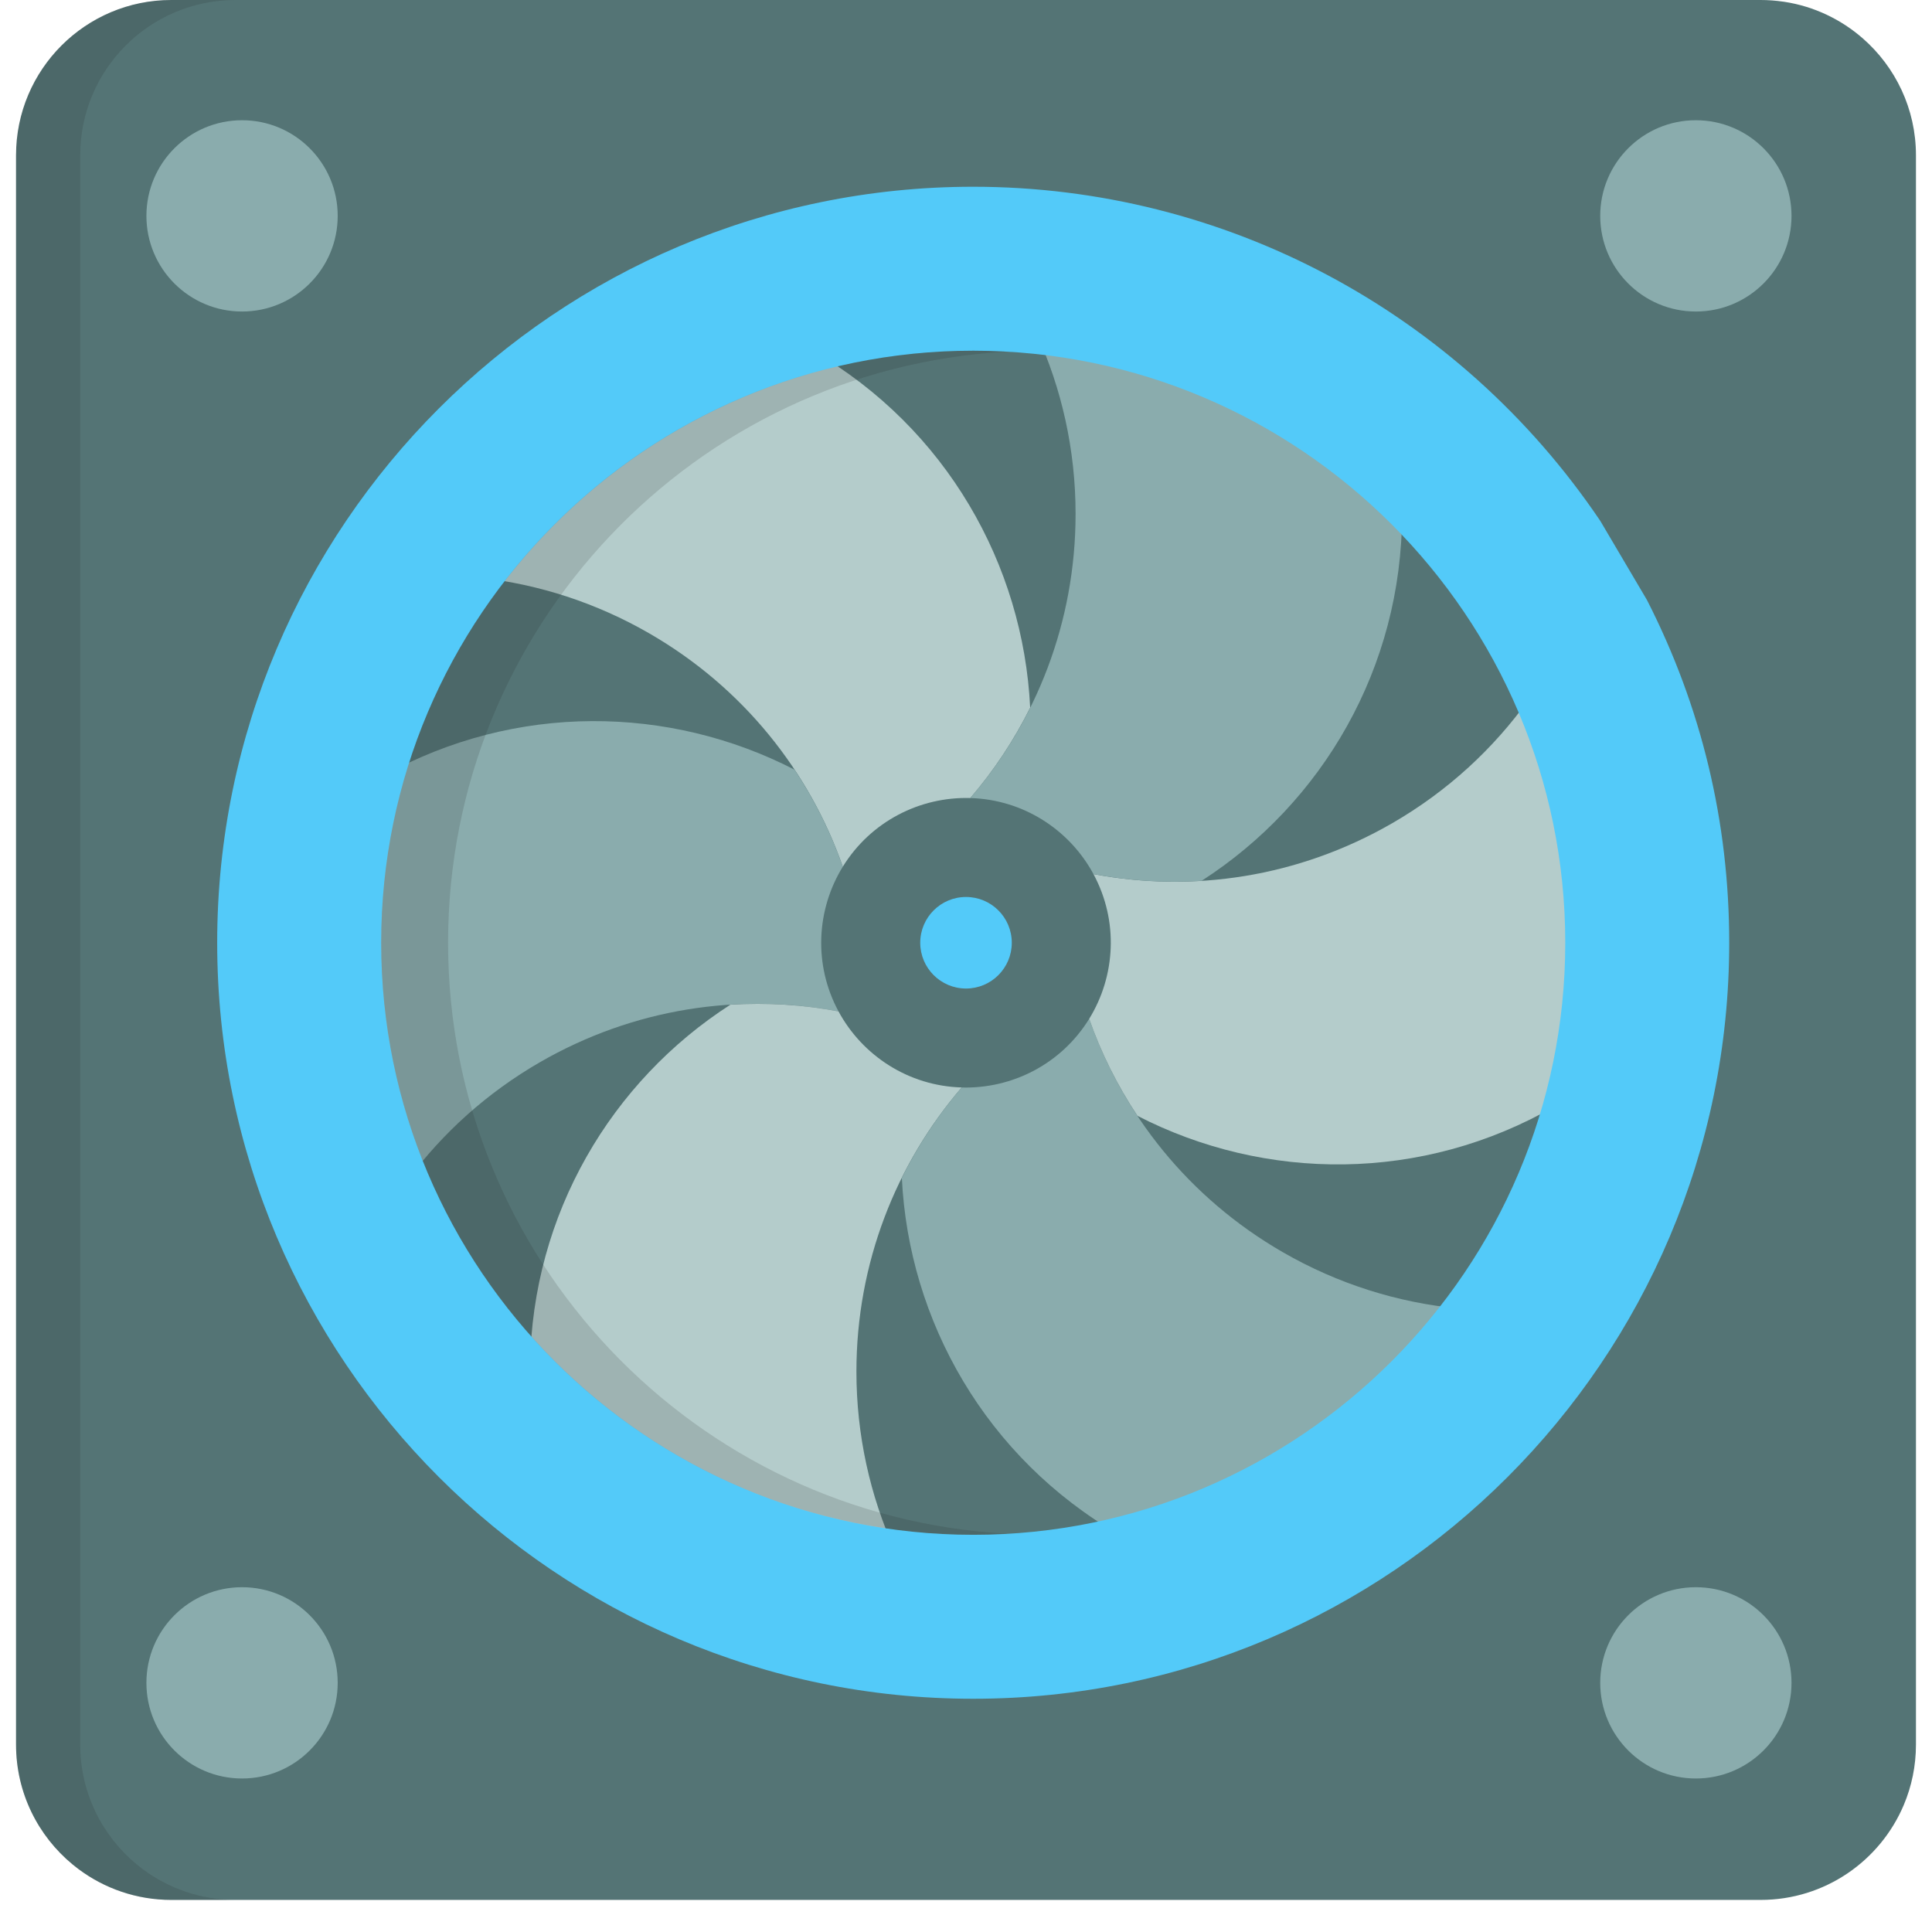
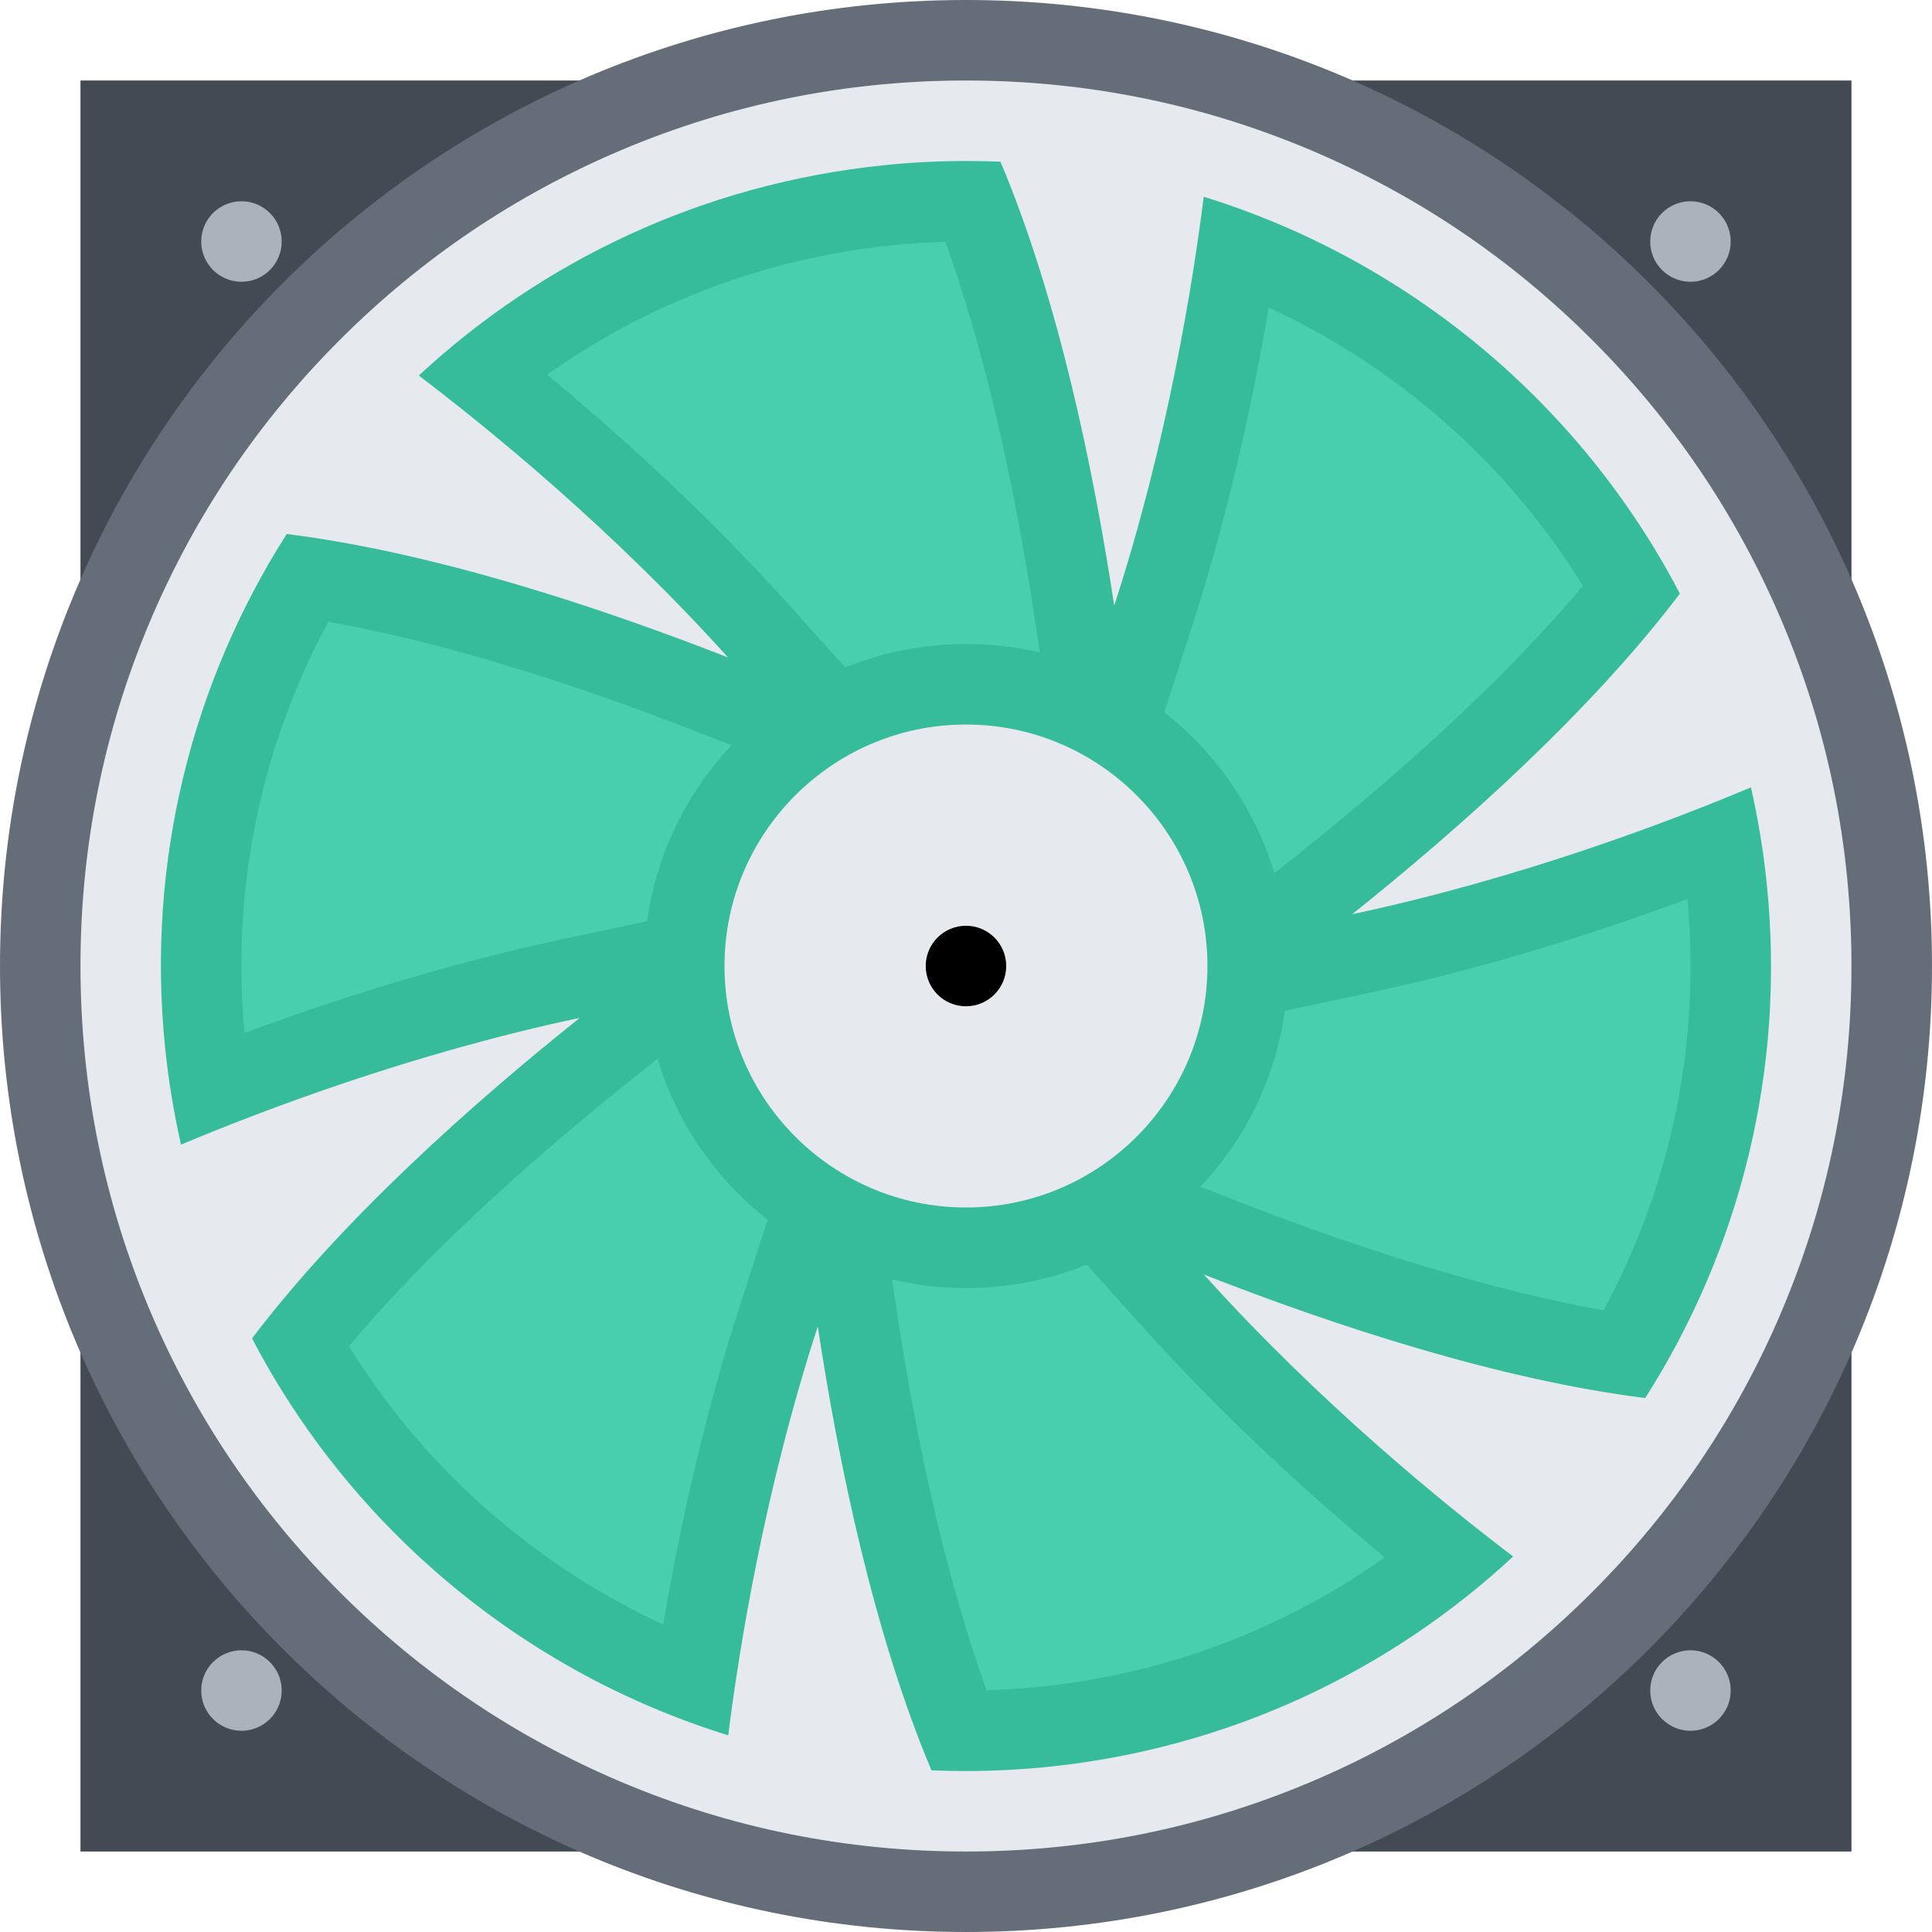
- <svg xmlns="http://www.w3.org/2000/svg" version="1.1" id="Layer_1" viewBox="0 0 520.646 520.646" xml:space="preserve">
-   <path style="fill:#547475;" d="M168.127,511.998h227v0.001h79.337c17.339,0,32.215-10.542,38.569-25.566  c2.119-5.008,3.289-10.514,3.289-16.294V366.807h-0.001V121.196h0.001V41.859c0-12.56-5.541-23.821-14.3-31.492  c-5.853-5.125-13.138-8.653-21.184-9.884c-0.104-0.015-0.209-0.024-0.31-0.04C478.547,0.156,476.524,0,474.464,0h-79.337H149.514  H46.183h-0.001C23.064,0,4.323,18.74,4.323,41.859v79.337h0.001v245.612H4.323V470.14c0,13.003,5.929,24.622,15.234,32.3  c0.349,0.289,0.71,0.564,1.071,0.842c0.17,0.133,0.337,0.271,0.509,0.401C28.122,508.906,36.792,512,46.183,512h96.537" />
-   <g style="opacity:0.15;">
-     <path style="fill:#231F20;" d="M37.919,503.281c-0.36-0.277-0.721-0.553-1.071-0.842c-9.304-7.678-15.234-19.297-15.234-32.3   V366.808h0.001V121.196h-0.001V41.859C21.614,18.74,40.354,0,63.473,0H46.183h-0.001C23.064,0,4.323,18.74,4.323,41.859v79.337   h0.001v245.612H4.323V470.14c0,13.003,5.929,24.622,15.234,32.3c0.349,0.289,0.71,0.564,1.071,0.842   c0.17,0.133,0.337,0.271,0.509,0.401C28.122,508.906,36.792,512,46.183,512h17.29c-9.391,0-18.061-3.094-25.046-8.318   C38.256,503.552,38.089,503.413,37.919,503.281z" />
-     <rect x="403.769" y="503.355" style="fill:#231F20;" width="0" height="17.29" />
+ <svg xmlns="http://www.w3.org/2000/svg" version="1.1" id="Layer_1" width="512" height="512" viewBox="0 0 512 512" enable-background="new 0 0 512 512" xml:space="preserve">
+   <g id="cooler">
+     <g>
+       <rect x="21.328" y="21.336" fill="#434A54" width="469.328" height="469.336" />
+     </g>
+     <path fill="#AAB2BC" d="M458.656,64c0,5.898-4.781,10.672-10.656,10.672c-5.906,0-10.672-4.773-10.672-10.672   c0-5.883,4.766-10.664,10.672-10.664C453.875,53.336,458.656,58.117,458.656,64z" />
+     <path fill="#AAB2BC" d="M74.656,64c0,5.898-4.781,10.672-10.656,10.672c-5.906,0-10.672-4.773-10.672-10.672   c0-5.883,4.766-10.664,10.672-10.664C69.875,53.336,74.656,58.117,74.656,64z" />
+     <path fill="#AAB2BC" d="M74.656,448c0,5.891-4.781,10.672-10.656,10.672c-5.906,0-10.672-4.781-10.672-10.672   c0-5.875,4.766-10.656,10.672-10.656C69.875,437.344,74.656,442.125,74.656,448z" />
+     <path fill="#AAB2BC" d="M458.656,448c0,5.891-4.781,10.672-10.656,10.672c-5.906,0-10.672-4.781-10.672-10.672   c0-5.875,4.766-10.656,10.672-10.656C453.875,437.344,458.656,442.125,458.656,448z" />
+     <path fill="#E6E9ED" d="M256,501.344c-33.125,0-65.266-6.5-95.5-19.281c-29.219-12.359-55.453-30.047-77.984-52.578   c-22.531-22.547-40.219-48.766-52.578-77.984c-12.797-30.25-19.281-62.375-19.281-95.5c0-33.117,6.484-65.25,19.281-95.484   c12.359-29.219,30.047-55.453,52.578-77.992c22.531-22.531,48.766-40.219,77.984-52.578c30.234-12.789,62.375-19.273,95.5-19.273   c33.109,0,65.25,6.484,95.484,19.273c29.219,12.359,55.453,30.047,77.984,52.578c22.531,22.539,40.219,48.773,52.578,77.992   c12.797,30.234,19.281,62.367,19.281,95.484c0,33.125-6.484,65.25-19.281,95.5c-12.359,29.219-30.047,55.438-52.578,77.984   c-22.531,22.531-48.766,40.219-77.984,52.578C321.25,494.844,289.109,501.344,256,501.344z" />
+     <path fill="#656D78" d="M256,0C114.609,0,0,114.617,0,256c0,141.391,114.609,256,256,256c141.375,0,256-114.609,256-256   C512,114.617,397.375,0,256,0z M421.922,421.938c-21.547,21.562-46.656,38.484-74.594,50.312   c-28.922,12.219-59.641,18.422-91.328,18.422c-31.703,0-62.422-6.203-91.344-18.422c-27.938-11.828-53.047-28.75-74.594-50.312   C68.5,400.375,51.578,375.281,39.75,347.344C27.531,318.422,21.328,287.688,21.328,256s6.203-62.414,18.422-91.328   c11.828-27.945,28.75-53.047,50.312-74.602c21.547-21.562,46.656-38.484,74.594-50.297C193.578,27.539,224.297,21.336,256,21.336   c31.688,0,62.406,6.203,91.328,18.438c27.938,11.812,53.047,28.734,74.594,50.297c21.562,21.555,38.484,46.656,50.297,74.602   c12.234,28.914,18.438,59.641,18.438,91.328s-6.203,62.422-18.438,91.344C460.406,375.281,443.484,400.375,421.922,421.938z" />
+     <g>
+       <path fill="#48CFAD" d="M255.875,458.688c-0.594,0-1.188-0.016-1.781-0.016c-11.078-28.359-20.312-65.766-26.844-108.766    l-6.75-44.594l-13.938,42.891c-12.125,37.312-18.875,73.578-22.391,97.359c-21.016-7.969-40.453-19.312-57.922-33.875    c-18.984-15.812-34.688-34.625-46.75-55.953c19.031-23.797,46.812-50.516,80.812-77.672l35.234-28.141l-44.109,9.383    c-38.359,8.148-73.125,20.43-95.469,29.258c-0.641-3.906-1.172-7.844-1.578-11.781c-2.375-23.109-0.844-46.18,4.594-68.547    c4.703-19.422,12.25-37.961,22.438-55.203c30.109,4.586,67.125,15.281,107.625,31.141l41.984,16.438l-30.172-33.508    c-26.25-29.148-54.281-53.125-73.109-68.062c30.672-25.156,67.562-40.516,107.453-44.633c6.922-0.711,13.953-1.078,20.922-1.078    c0.594,0,1.172,0.008,1.766,0.008c11.078,28.367,20.328,65.773,26.844,108.773l6.75,44.586l13.938-42.891    c12.109-37.312,18.859-73.578,22.391-97.367c21.016,7.969,40.453,19.328,57.922,33.875c18.984,15.82,34.688,34.625,46.75,55.961    c-19.031,23.797-46.812,50.516-80.797,77.664l-35.25,28.148l44.125-9.383c38.344-8.148,73.109-20.43,95.453-29.266    c0.641,3.93,1.172,7.859,1.578,11.773c2.375,23.125,0.844,46.195-4.594,68.57c-4.703,19.422-12.25,37.969-22.438,55.188    c-30.109-4.578-67.125-15.281-107.625-31.125l-41.984-16.438l30.172,33.5c26.25,29.156,54.281,53.125,73.109,68.062    c-30.672,25.156-67.562,40.516-107.453,44.625C269.875,458.312,262.828,458.688,255.875,458.688z" />
+       <path fill="#37BC9B" d="M468.203,234.125c-0.891-8.68-2.312-17.172-4.188-25.469c-21.266,8.953-60.906,24.102-105.672,33.617    c28.781-23,63.047-53.547,86.844-84.953C418.875,106.906,373.219,68.922,319,52.141c-2.875,22.883-9.578,64.812-23.719,108.367    c-5.531-36.43-14.844-81.352-30.141-117.656c-2.984-0.125-5.984-0.188-9.016-0.188c-7.266,0-14.625,0.367-22.016,1.133    c-47.859,4.938-90.391,25.336-123.125,55.727c18.375,13.945,51.312,40.703,81.953,74.711    c-34.312-13.43-77.875-27.82-116.953-32.727c-24.922,39.133-37.328,86.641-32.203,136.383c0.906,8.672,2.312,17.172,4.188,25.453    c21.266-8.938,60.906-24.094,105.688-33.609c-28.797,23-63.062,53.547-86.859,84.953c26.312,50.406,71.969,88.406,126.188,105.188    c2.875-22.891,9.578-64.812,23.734-108.375c5.516,36.438,14.828,81.344,30.125,117.656c3,0.125,6,0.188,9.031,0.188    c7.266,0,14.609-0.375,22-1.125c47.859-4.938,90.391-25.344,123.125-55.734c-18.391-13.953-51.312-40.703-81.938-74.703    C353.359,351.203,396.922,365.594,436,370.5C460.922,331.375,473.328,283.859,468.203,234.125z M326.828,317.906l-83.969-32.875    l60.344,67.016c22.141,24.609,45.516,45.562,63.781,60.672c-9.688,6.875-19.969,12.812-30.781,17.781    c-19.062,8.781-39.422,14.312-60.516,16.5c-4.703,0.469-9.469,0.781-14.234,0.938c-9.656-26.719-17.766-60.812-23.656-99.625    l-13.516-89.188l-27.859,85.781c-10.234,31.484-16.703,62.219-20.656,85.594c-15.281-7.047-29.562-16.062-42.688-27    c-16.109-13.438-29.719-29.125-40.594-46.766c18.297-21.734,43.766-45.797,74.484-70.328l70.469-56.297l-88.219,18.758    c-32.375,6.883-62.203,16.633-84.406,24.883c-1.984-21.25-0.453-42.438,4.531-63c3.891-16.055,9.828-31.461,17.688-45.977    c27.969,4.984,61.547,15.008,98.125,29.328l83.984,32.883l-60.359-67.023c-22.141-24.594-45.516-45.562-63.781-60.672    c9.688-6.867,19.969-12.82,30.781-17.789c19.062-8.766,39.422-14.312,60.516-16.484c4.703-0.484,9.469-0.797,14.234-0.938    c9.656,26.711,17.766,60.797,23.656,99.625l13.5,89.18l27.875-85.781c10.219-31.477,16.703-62.211,20.656-85.586    c15.281,7.039,29.562,16.07,42.688,26.992c16.109,13.43,29.719,29.117,40.594,46.766c-18.297,21.727-43.781,45.805-74.484,70.328    l-70.469,56.305l88.234-18.766c32.359-6.883,62.188-16.633,84.391-24.891c1.984,21.258,0.453,42.438-4.531,63    c-3.891,16.062-9.828,31.469-17.688,46C396.984,342.25,363.406,332.219,326.828,317.906z" />
+     </g>
+     <path fill="#E6E9ED" d="M256,330.672c-41.172,0-74.672-33.5-74.672-74.672c0-41.164,33.5-74.664,74.672-74.664   c41.156,0,74.656,33.5,74.656,74.664C330.656,297.172,297.156,330.672,256,330.672z" />
+     <path fill="#37BC9B" d="M256,170.672c-47.141,0-85.344,38.203-85.344,85.328s38.203,85.344,85.344,85.344   c47.125,0,85.328-38.219,85.328-85.344S303.125,170.672,256,170.672z M256,320c-35.297,0-64-28.719-64-64   c0-35.289,28.703-63.992,64-63.992c35.281,0,63.984,28.703,63.984,63.992C319.984,291.281,291.281,320,256,320z" />
+     <path d="M266.656,256c0,5.898-4.781,10.672-10.656,10.672c-5.906,0-10.672-4.773-10.672-10.672c0-5.883,4.766-10.664,10.672-10.664   C261.875,245.336,266.656,250.117,266.656,256z" />
  </g>
-   <circle style="fill:#53CAF9;" cx="260.326" cy="254.058" r="12.335" />
-   <path style="fill:#B4CCCB;" d="M227.126,233.558c7.547-12.235,20.84-18.889,34.353-18.5c6.34-7.373,11.763-15.552,16.135-24.344  c-1.858-38.483-22.576-75.256-58.344-96.035c-36.288,9.799-67.665,31.681-89.517,61.055c15.492,1.782,30.886,6.675,45.253,14.97  C200.338,185.328,218.159,207.961,227.126,233.558z" />
-   <path style="fill:#8AACAD;" d="M145.476,286.267c25.333-14.626,53.843-18.743,80.494-13.71c-6.823-12.653-5.938-27.492,1.155-39.001  c-3.215-9.177-7.587-17.962-13.017-26.145c-33.726-17.359-75.152-18.048-110.664,1.578c-4.074,14.331-6.254,29.45-6.254,45.069  c0,22.588,4.565,44.128,12.813,63.753C119.276,305.354,131.17,294.527,145.476,286.267z" />
-   <path style="fill:#B4CCCB;" d="M259.168,293.058c-14.369-0.419-26.778-8.604-33.199-20.501c-9.555-1.805-19.35-2.411-29.152-1.801  c-32.033,20.616-53.39,56.367-53.973,97.154c25.488,26.721,59.827,44.929,98.262,49.867c-6.614-14.698-10.314-30.992-10.314-48.156  C230.793,340.373,241.483,313.623,259.168,293.058z" />
-   <path style="fill:#8AACAD;" d="M345.639,337.415c-25.332-14.625-43.151-37.258-52.119-62.855  c-7.547,12.235-20.841,18.889-34.353,18.5c-6.34,7.373-11.763,15.552-16.135,24.344c1.863,38.583,22.68,75.451,58.619,96.2  c0.315,0.182,0.633,0.356,0.95,0.532c14.31-3.608,27.88-9.09,40.439-16.167c19.192-11.247,36.317-26.483,49.972-45.353  C376.806,351.051,360.663,346.088,345.639,337.415z" />
-   <path style="fill:#B4CCCB;" d="M421.057,296.91c9.085-35.24,6.634-73.474-9.036-108.486c-9.46,13.254-21.83,24.753-36.853,33.426  c-25.332,14.625-53.842,18.742-80.493,13.709c6.823,12.653,5.938,27.492-1.155,39.001c3.216,9.177,7.587,17.962,13.017,26.145  c34.345,17.678,76.681,18.083,112.621-2.665C419.798,297.67,420.428,297.29,421.057,296.91z" />
-   <path style="fill:#8AACAD;" d="M323.828,237.36c32.482-20.905,54.002-57.366,54.002-98.865c0-0.739-0.014-1.475-0.028-2.21  c-25.977-25.488-60.313-42.482-98.47-46.419c6.748,14.82,10.521,31.281,10.521,48.629c0,29.25-10.69,56-28.375,76.564  c14.369,0.419,26.778,8.604,33.199,20.501C304.232,237.363,314.027,237.97,323.828,237.36z" />
-   <path style="fill:#53CAF9;" d="M443.823,161.673l-12.49-21.167l-0.181-0.285c-38.06-56.289-101.196-89.895-168.888-89.895  c-112.34,0-203.735,91.395-203.735,203.733c0,112.339,91.395,203.733,203.734,203.733s203.735-91.394,203.735-203.733  C465.998,221.56,458.536,190.476,443.823,161.673z M262.264,413.608c-87.977,0-159.55-71.574-159.55-159.549  c0-87.976,71.574-159.548,159.55-159.548s159.55,71.573,159.55,159.547C421.814,342.034,350.24,413.608,262.264,413.608z" />
-   <g>
-     <circle style="fill:#8AACAD;" cx="457.011" cy="58.176" r="25.775" />
-     <circle style="fill:#8AACAD;" cx="457.011" cy="453.505" r="25.775" />
-     <circle style="fill:#8AACAD;" cx="65.231" cy="58.176" r="25.775" />
-     <circle style="fill:#8AACAD;" cx="65.231" cy="453.505" r="25.775" />
-   </g>
-   <path style="opacity:0.15;fill:#231F20;enable-background:new    ;" d="M120.753,254.042c0-85.082,66.607-154.6,150.522-159.273  c-2.984-0.166-5.986-0.258-9.01-0.258c-88.107,0-159.532,71.425-159.532,159.532s71.425,159.532,159.532,159.532  c3.024,0,6.027-0.092,9.01-0.258C187.36,408.641,120.753,339.123,120.753,254.042z" />
</svg>
